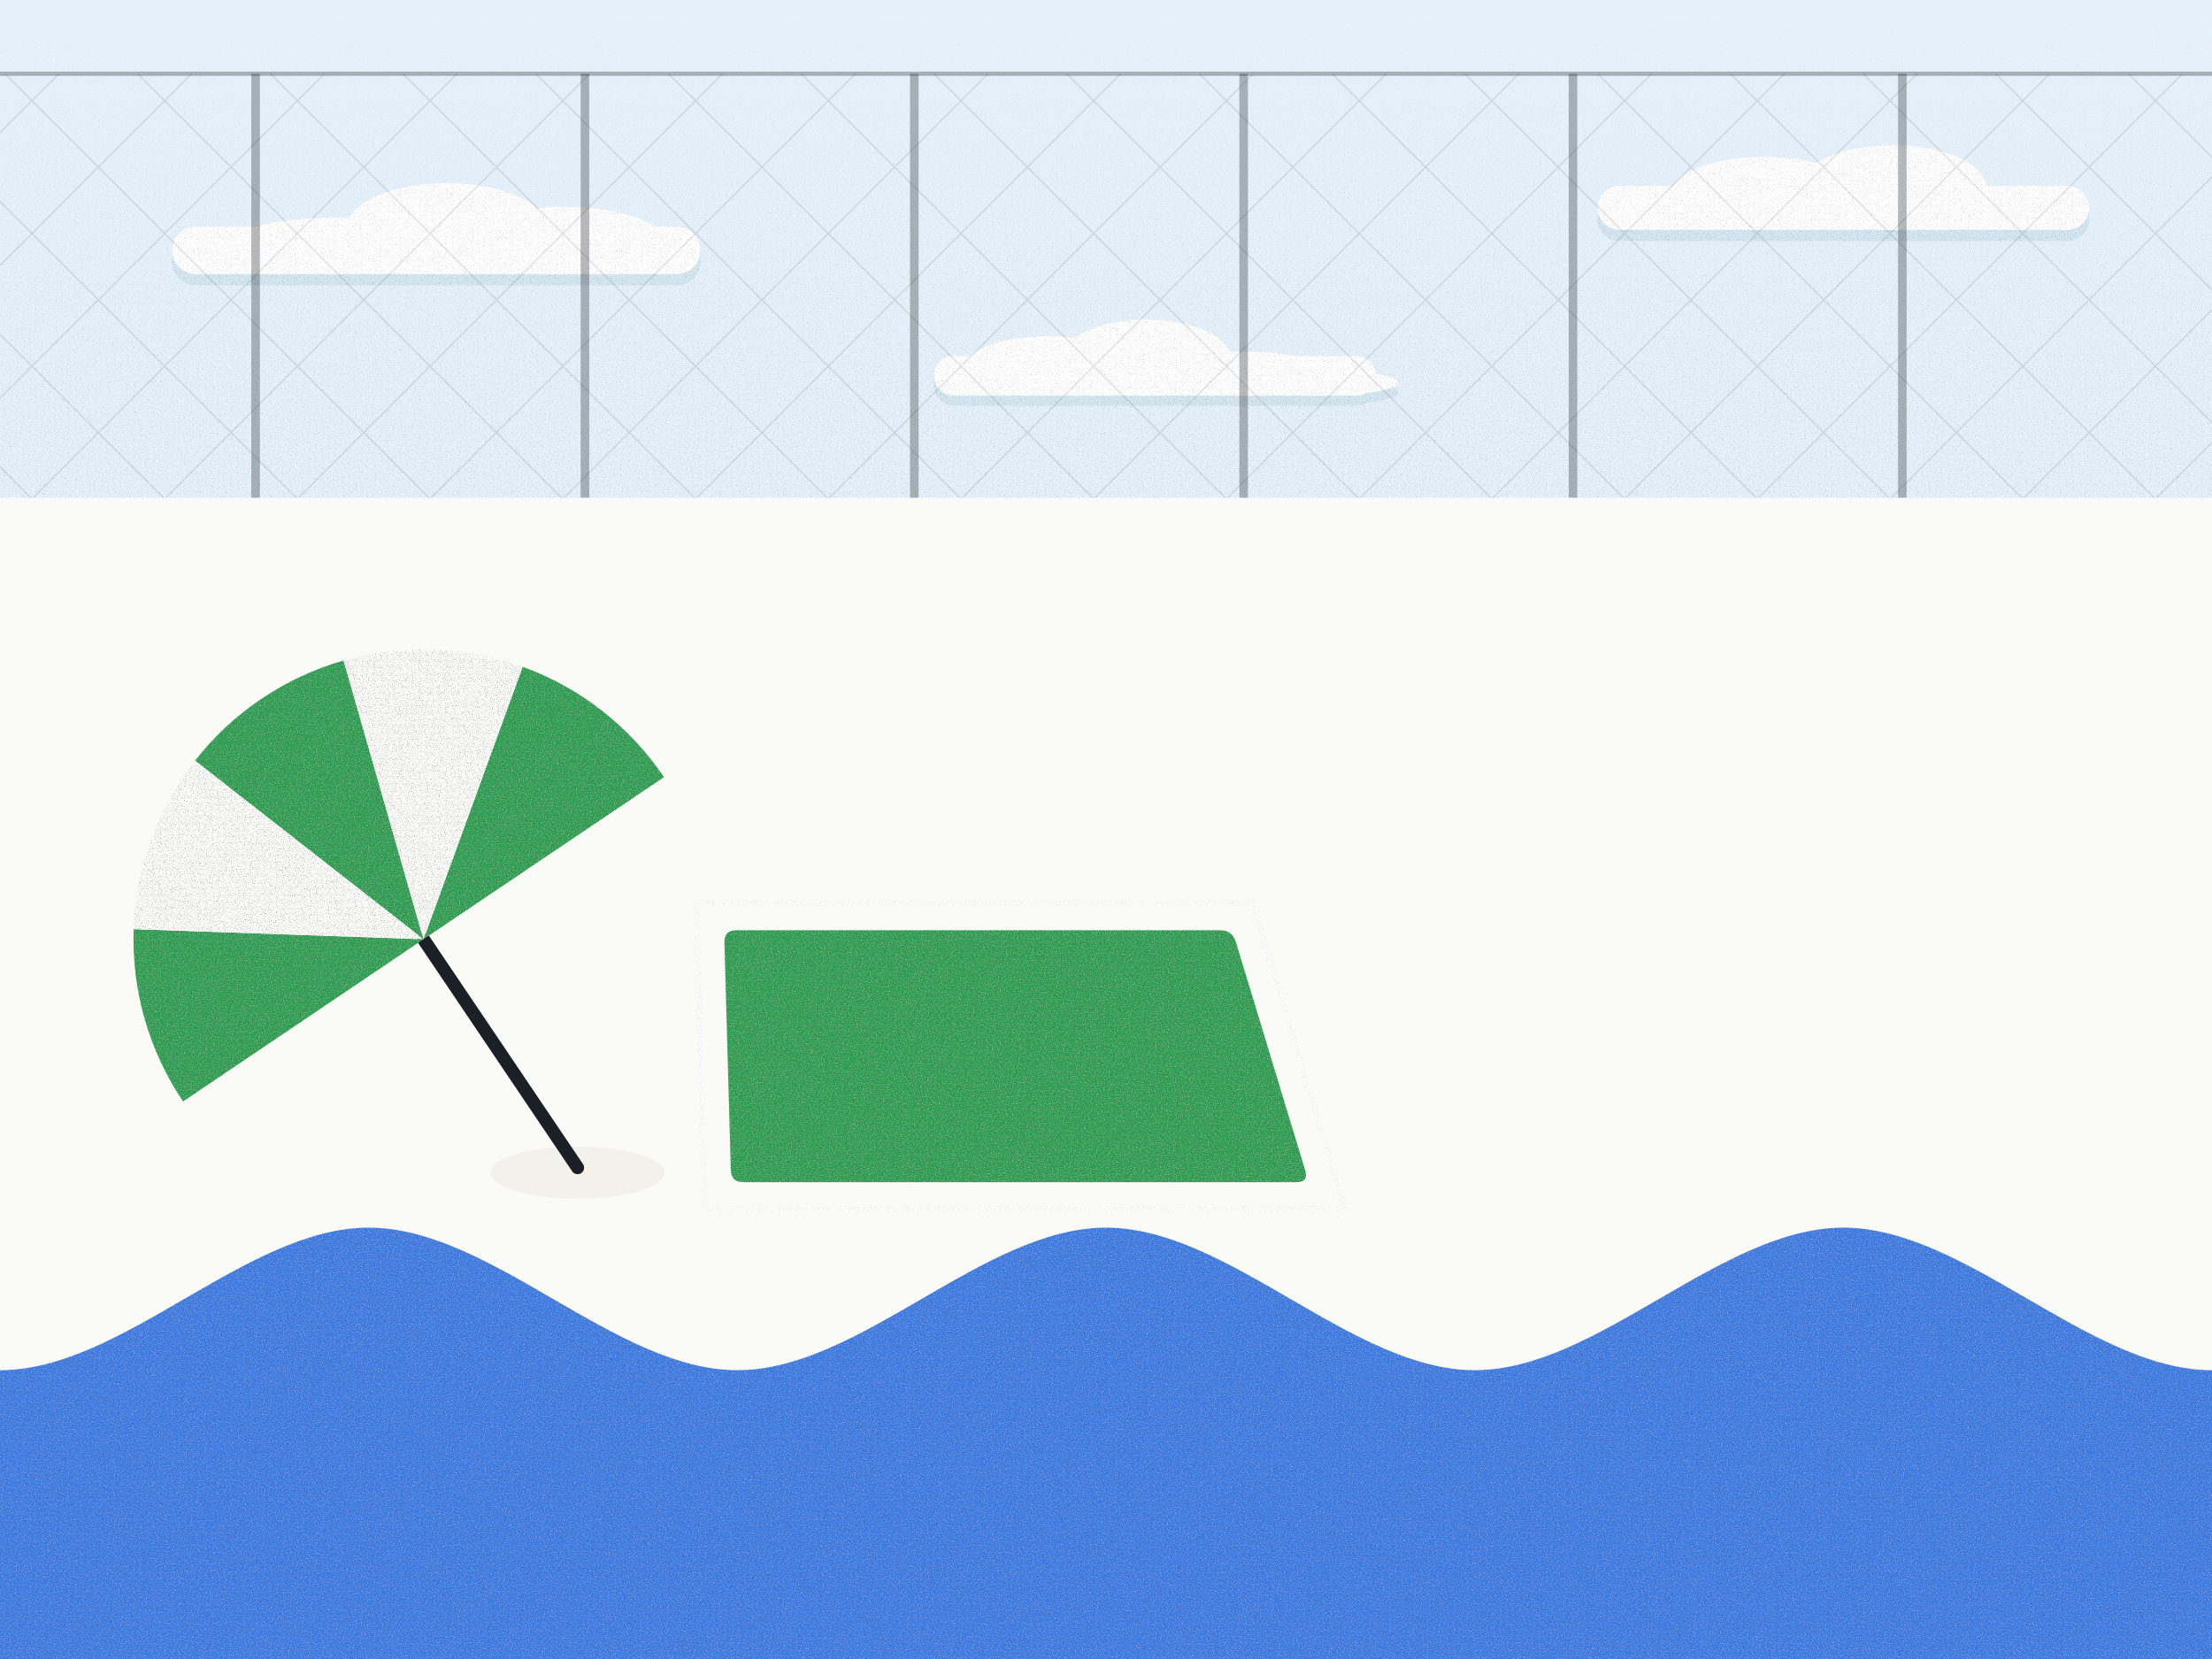
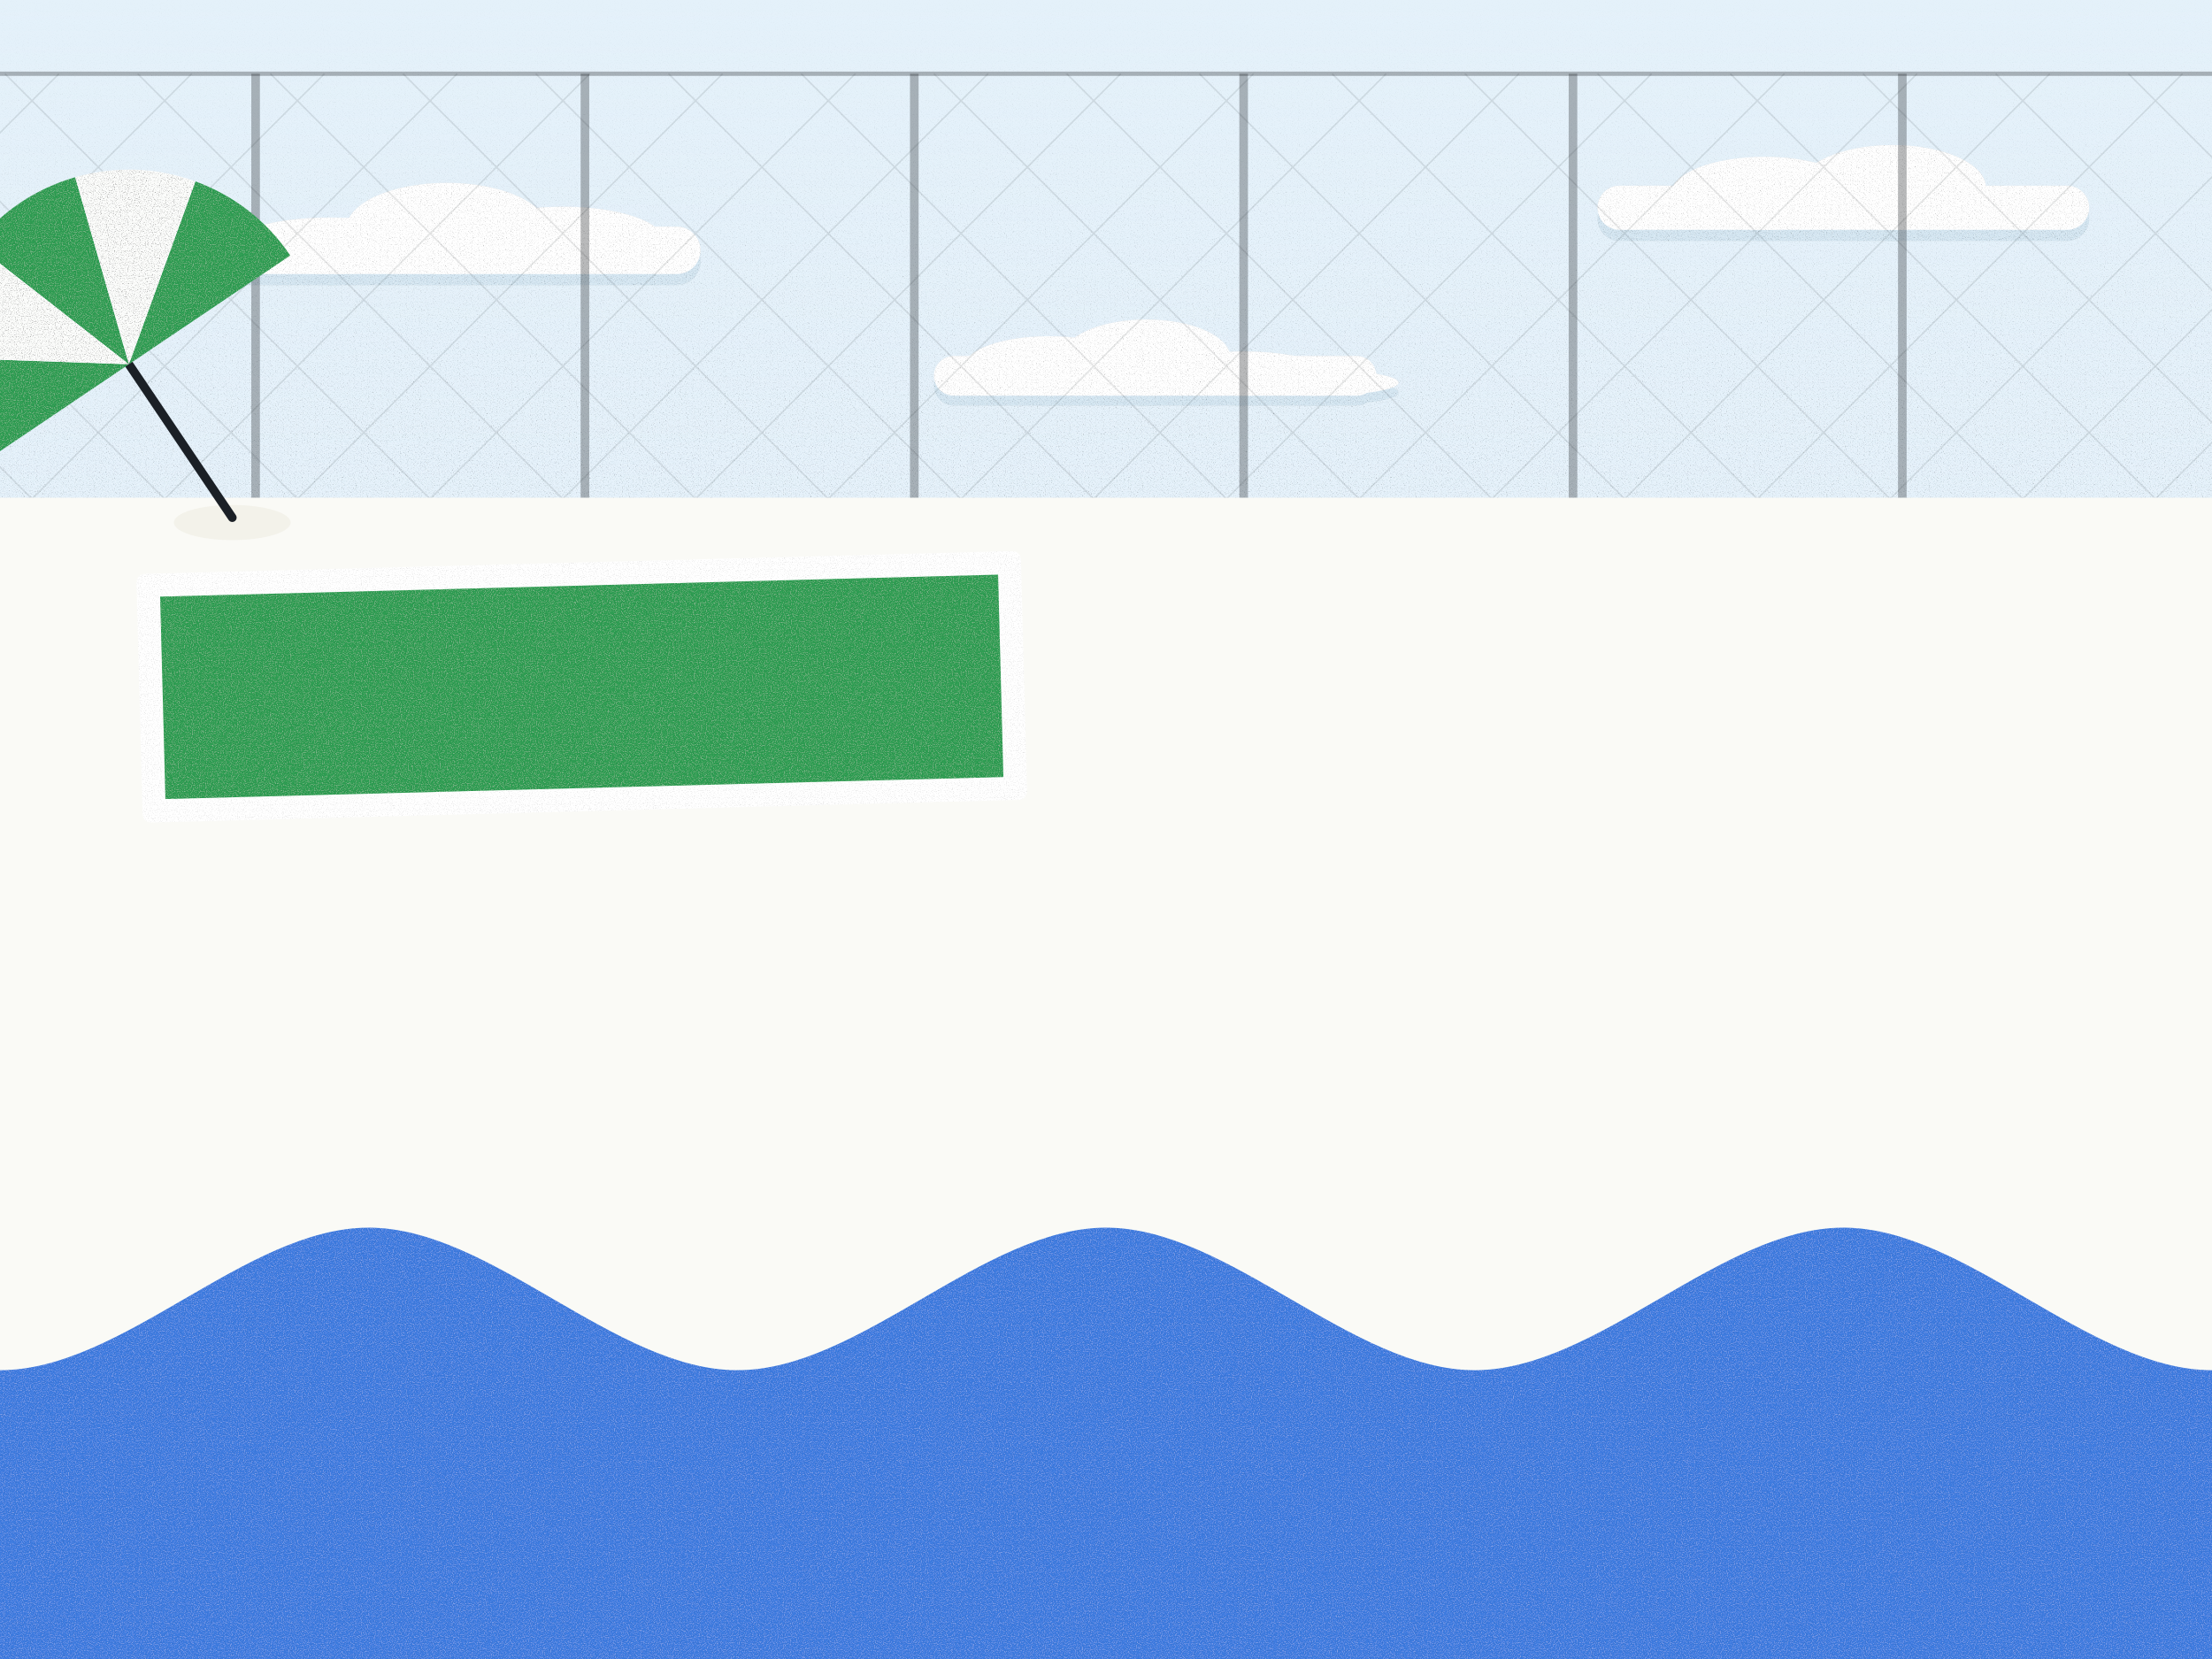
<svg xmlns="http://www.w3.org/2000/svg" width="1800" height="1350" viewBox="0 0 1800 1350">
  <defs>
    <filter id="grainCiel" x="-2%" y="-2%" width="104%" height="104%">
      <feTurbulence type="fractalNoise" baseFrequency="1.2" numOctaves="2" seed="8" result="bruit" />
      <feColorMatrix in="bruit" type="saturate" values="0" result="gris" />
      <feComponentTransfer in="gris" result="regle">
        <feFuncA type="linear" slope="1.05" intercept="0" />
      </feComponentTransfer>
      <feComposite in="regle" in2="SourceAlpha" operator="in" result="decoupe" />
      <feBlend in="SourceGraphic" in2="decoupe" mode="overlay" />
    </filter>
    <filter id="grainVert" x="-2%" y="-2%" width="104%" height="104%">
      <feTurbulence type="fractalNoise" baseFrequency="1.2" numOctaves="2" seed="21" result="bruit" />
      <feColorMatrix in="bruit" type="saturate" values="0" result="gris" />
      <feComponentTransfer in="gris" result="regle">
        <feFuncA type="linear" slope="0.50" intercept="0" />
      </feComponentTransfer>
      <feComposite in="regle" in2="SourceAlpha" operator="in" result="decoupe" />
      <feBlend in="SourceGraphic" in2="decoupe" mode="overlay" />
    </filter>
    <filter id="grainMer" x="-2%" y="-2%" width="104%" height="104%">
      <feTurbulence type="fractalNoise" baseFrequency="1.2" numOctaves="2" seed="31" result="bruit" />
      <feColorMatrix in="bruit" type="luminanceToAlpha" result="alpha" />
      <feComponentTransfer in="alpha" result="hauts">
        <feFuncA type="table" tableValues="0 0 0.38" />
      </feComponentTransfer>
      <feFlood flood-color="#FFFFFF" result="blanc" />
      <feComposite in="blanc" in2="hauts" operator="in" result="clairs" />
      <feComponentTransfer in="alpha" result="bas">
        <feFuncA type="table" tableValues="0.38 0 0" />
      </feComponentTransfer>
      <feFlood flood-color="#000000" result="noir" />
      <feComposite in="noir" in2="bas" operator="in" result="sombres" />
      <feMerge result="points">
        <feMergeNode in="sombres" />
        <feMergeNode in="clairs" />
      </feMerge>
      <feComposite in="points" in2="SourceAlpha" operator="in" result="coupes" />
      <feMerge>
        <feMergeNode in="SourceGraphic" />
        <feMergeNode in="coupes" />
      </feMerge>
    </filter>
    <filter id="grainTissu" x="-2%" y="-2%" width="104%" height="104%">
      <feTurbulence type="fractalNoise" baseFrequency="1.2" numOctaves="2" seed="77" result="bruit" />
      <feColorMatrix in="bruit" type="luminanceToAlpha" result="alpha" />
      <feComponentTransfer in="alpha" result="hauts">
        <feFuncA type="table" tableValues="0 0 0.15" />
      </feComponentTransfer>
      <feFlood flood-color="#FFFFFF" result="blanc" />
      <feComposite in="blanc" in2="hauts" operator="in" result="clairs" />
      <feComponentTransfer in="alpha" result="bas">
        <feFuncA type="table" tableValues="0.15 0 0" />
      </feComponentTransfer>
      <feFlood flood-color="#000000" result="noir" />
      <feComposite in="noir" in2="bas" operator="in" result="sombres" />
      <feMerge result="points">
        <feMergeNode in="sombres" />
        <feMergeNode in="clairs" />
      </feMerge>
      <feComposite in="points" in2="SourceAlpha" operator="in" result="coupes" />
      <feMerge>
        <feMergeNode in="SourceGraphic" />
        <feMergeNode in="coupes" />
      </feMerge>
    </filter>
    <filter id="grainDoux" x="-2%" y="-2%" width="104%" height="104%">
      <feTurbulence type="fractalNoise" baseFrequency="1.2" numOctaves="2" seed="61" result="bruit" />
      <feColorMatrix in="bruit" type="luminanceToAlpha" result="alpha" />
      <feComponentTransfer in="alpha" result="hauts">
        <feFuncA type="table" tableValues="0 0 0.13" />
      </feComponentTransfer>
      <feFlood flood-color="#FFFFFF" result="blanc" />
      <feComposite in="blanc" in2="hauts" operator="in" result="clairs" />
      <feComponentTransfer in="alpha" result="bas">
        <feFuncA type="table" tableValues="0.13 0 0" />
      </feComponentTransfer>
      <feFlood flood-color="#000000" result="noir" />
      <feComposite in="noir" in2="bas" operator="in" result="sombres" />
      <feMerge result="points">
        <feMergeNode in="sombres" />
        <feMergeNode in="clairs" />
      </feMerge>
      <feComposite in="points" in2="SourceAlpha" operator="in" result="coupes" />
      <feMerge>
        <feMergeNode in="SourceGraphic" />
        <feMergeNode in="coupes" />
      </feMerge>
    </filter>
    <filter id="grainToileVive" x="-2%" y="-2%" width="104%" height="104%">
      <feTurbulence type="fractalNoise" baseFrequency="1.2" numOctaves="2" seed="44" result="bruit" />
      <feColorMatrix in="bruit" type="luminanceToAlpha" result="alpha" />
      <feComponentTransfer in="alpha" result="hauts">
        <feFuncA type="table" tableValues="0 0 0.38" />
      </feComponentTransfer>
      <feFlood flood-color="#FFFFFF" result="blanc" />
      <feComposite in="blanc" in2="hauts" operator="in" result="clairs" />
      <feComponentTransfer in="alpha" result="bas">
        <feFuncA type="table" tableValues="0.38 0 0" />
      </feComponentTransfer>
      <feFlood flood-color="#000000" result="noir" />
      <feComposite in="noir" in2="bas" operator="in" result="sombres" />
      <feMerge result="points">
        <feMergeNode in="sombres" />
        <feMergeNode in="clairs" />
      </feMerge>
      <feComposite in="points" in2="SourceAlpha" operator="in" result="coupes" />
      <feMerge>
        <feMergeNode in="SourceGraphic" />
        <feMergeNode in="coupes" />
      </feMerge>
    </filter>
    <filter id="grainToileBlanche" x="-2%" y="-2%" width="104%" height="104%">
      <feTurbulence type="fractalNoise" baseFrequency="1.2" numOctaves="2" seed="44" result="bruit" />
      <feColorMatrix in="bruit" type="luminanceToAlpha" result="alpha" />
      <feComponentTransfer in="alpha" result="hauts">
        <feFuncA type="table" tableValues="0 0 1.00" />
      </feComponentTransfer>
      <feFlood flood-color="#FFFFFF" result="blanc" />
      <feComposite in="blanc" in2="hauts" operator="in" result="clairs" />
      <feComponentTransfer in="alpha" result="bas">
        <feFuncA type="table" tableValues="1.00 0 0" />
      </feComponentTransfer>
      <feFlood flood-color="#000000" result="noir" />
      <feComposite in="noir" in2="bas" operator="in" result="sombres" />
      <feMerge result="points">
        <feMergeNode in="sombres" />
        <feMergeNode in="clairs" />
      </feMerge>
      <feComposite in="points" in2="SourceAlpha" operator="in" result="coupes" />
      <feMerge>
        <feMergeNode in="SourceGraphic" />
        <feMergeNode in="coupes" />
      </feMerge>
    </filter>
    <linearGradient id="degradeGrain" gradientUnits="userSpaceOnUse" x1="0" y1="0" x2="0" y2="405">
      <stop offset="0" stop-color="#111111" />
      <stop offset="0.45" stop-color="#8A8A8A" />
      <stop offset="1" stop-color="#FFFFFF" />
    </linearGradient>
    <mask id="masqueGrain">
      <rect x="0" y="0" width="1800" height="1350" fill="url(#degradeGrain)" />
    </mask>
    <clipPath id="coupeNuage1">
      <rect x="140.0" y="193.4" width="430.0" height="38.6" rx="19.3" />
      <ellipse cx="269.0" cy="209.0" rx="81.7" ry="23.0" />
      <ellipse cx="363.6" cy="194.9" rx="81.7" ry="37.1" />
      <ellipse cx="458.2" cy="204.6" rx="81.7" ry="27.4" />
    </clipPath>
    <clipPath id="coupeNuage2">
      <rect x="760.0" y="297.7" width="360.0" height="32.3" rx="16.1" />
      <ellipse cx="853.6" cy="305.8" rx="68.4" ry="24.2" />
      <ellipse cx="932.8" cy="299.0" rx="68.4" ry="31.0" />
      <ellipse cx="1012.0" cy="312.0" rx="68.4" ry="18.0" />
      <ellipse cx="1069.6" cy="319.4" rx="68.4" ry="10.6" />
    </clipPath>
    <clipPath id="coupeNuage3">
      <rect x="1300.0" y="160.1" width="400.0" height="35.9" rx="17.9" />
      <ellipse cx="1436.0" cy="166.3" rx="76.0" ry="29.7" />
      <ellipse cx="1540.0" cy="161.5" rx="76.0" ry="34.5" />
    </clipPath>
  </defs>
  <g id="couche1">
    <g id="palier01">
      <rect x="0" y="0" width="1800" height="1350" fill="#E4F1FA" />
      <g mask="url(#masqueGrain)">
        <rect x="0" y="0" width="1800" height="1350" fill="#E4F1FA" filter="url(#grainCiel)" />
      </g>
    </g>
    <g id="palier02" filter="url(#grainCiel)">
      <g>
        <g fill="#D3E5F1">
          <rect x="140.0" y="193.4" width="430.0" height="38.6" rx="19.3" />
          <ellipse cx="269.0" cy="209.0" rx="81.7" ry="23.0" />
          <ellipse cx="363.6" cy="194.9" rx="81.7" ry="37.1" />
          <ellipse cx="458.2" cy="204.6" rx="81.7" ry="27.4" />
        </g>
        <g clip-path="url(#coupeNuage1)" fill="#FFFFFF" transform="translate(0,-9)">
          <rect x="140.0" y="193.4" width="430.0" height="38.6" rx="19.3" />
          <ellipse cx="269.0" cy="209.0" rx="81.7" ry="23.0" />
          <ellipse cx="363.6" cy="194.9" rx="81.7" ry="37.1" />
          <ellipse cx="458.2" cy="204.6" rx="81.7" ry="27.4" />
        </g>
      </g>
      <g>
        <g fill="#D3E5F1">
          <rect x="760.0" y="297.7" width="360.0" height="32.3" rx="16.1" />
          <ellipse cx="853.6" cy="305.8" rx="68.4" ry="24.2" />
          <ellipse cx="932.8" cy="299.0" rx="68.4" ry="31.0" />
          <ellipse cx="1012.0" cy="312.0" rx="68.4" ry="18.0" />
          <ellipse cx="1069.6" cy="319.4" rx="68.4" ry="10.6" />
        </g>
        <g clip-path="url(#coupeNuage2)" fill="#FFFFFF" transform="translate(0,-8)">
          <rect x="760.0" y="297.7" width="360.0" height="32.3" rx="16.1" />
          <ellipse cx="853.6" cy="305.8" rx="68.4" ry="24.2" />
          <ellipse cx="932.8" cy="299.0" rx="68.4" ry="31.0" />
          <ellipse cx="1012.0" cy="312.0" rx="68.4" ry="18.0" />
          <ellipse cx="1069.6" cy="319.4" rx="68.4" ry="10.6" />
        </g>
      </g>
      <g>
        <g fill="#D3E5F1">
          <rect x="1300.0" y="160.1" width="400.0" height="35.9" rx="17.9" />
          <ellipse cx="1436.0" cy="166.3" rx="76.0" ry="29.7" />
          <ellipse cx="1540.0" cy="161.5" rx="76.0" ry="34.5" />
        </g>
        <g clip-path="url(#coupeNuage3)" fill="#FFFFFF" transform="translate(0,-9)">
          <rect x="1300.0" y="160.1" width="400.0" height="35.9" rx="17.9" />
          <ellipse cx="1436.0" cy="166.3" rx="76.0" ry="29.7" />
          <ellipse cx="1540.0" cy="161.5" rx="76.0" ry="34.5" />
        </g>
      </g>
    </g>
  </g>
  <g id="grillage">
    <g id="palierT">
      <g stroke="#14181C" stroke-width="1.2" fill="none" opacity="0.11">
        <path d="M-946.0 946.0 L-60.0 60.0" />
        <path d="M-838.0 946.0 L48.0 60.0" />
        <path d="M-730.0 946.0 L156.0 60.0" />
        <path d="M-622.0 946.0 L264.0 60.0" />
        <path d="M-514.0 946.0 L372.0 60.0" />
        <path d="M-406.0 946.0 L480.0 60.0" />
        <path d="M-298.0 946.0 L588.0 60.0" />
        <path d="M-190.0 946.0 L696.0 60.0" />
        <path d="M-82.0 946.0 L804.0 60.0" />
        <path d="M26.0 946.0 L912.0 60.0" />
        <path d="M26.0 946.0 L-860.0 60.0" />
        <path d="M134.0 946.0 L1020.0 60.0" />
        <path d="M134.0 946.0 L-752.0 60.0" />
        <path d="M242.0 946.0 L1128.0 60.0" />
        <path d="M242.0 946.0 L-644.0 60.0" />
        <path d="M350.0 946.0 L1236.0 60.0" />
        <path d="M350.0 946.0 L-536.0 60.0" />
        <path d="M458.0 946.0 L1344.0 60.0" />
        <path d="M458.0 946.0 L-428.0 60.0" />
        <path d="M566.0 946.0 L1452.0 60.0" />
        <path d="M566.0 946.0 L-320.0 60.0" />
        <path d="M674.0 946.0 L1560.0 60.0" />
        <path d="M674.0 946.0 L-212.0 60.0" />
        <path d="M782.0 946.0 L1668.0 60.0" />
        <path d="M782.0 946.0 L-104.0 60.0" />
        <path d="M890.0 946.0 L1776.0 60.0" />
        <path d="M890.0 946.0 L4.0 60.0" />
        <path d="M998.0 946.0 L1884.0 60.0" />
        <path d="M998.0 946.0 L112.0 60.0" />
        <path d="M1106.0 946.0 L1992.0 60.0" />
        <path d="M1106.0 946.0 L220.0 60.0" />
        <path d="M1214.0 946.0 L2100.0 60.0" />
        <path d="M1214.0 946.0 L328.0 60.0" />
        <path d="M1322.0 946.0 L2208.0 60.0" />
        <path d="M1322.0 946.0 L436.0 60.0" />
        <path d="M1430.0 946.0 L2316.0 60.0" />
        <path d="M1430.0 946.0 L544.0 60.0" />
        <path d="M1538.0 946.0 L2424.0 60.0" />
        <path d="M1538.0 946.0 L652.0 60.0" />
        <path d="M1646.0 946.0 L2532.0 60.0" />
        <path d="M1646.0 946.0 L760.0 60.0" />
        <path d="M1754.0 946.0 L2640.0 60.0" />
        <path d="M1754.0 946.0 L868.0 60.0" />
        <path d="M1862.0 946.0 L2748.0 60.0" />
        <path d="M1862.0 946.0 L976.0 60.0" />
        <path d="M1970.0 946.0 L1084.0 60.0" />
        <path d="M2078.0 946.0 L1192.0 60.0" />
        <path d="M2186.0 946.0 L1300.0 60.0" />
        <path d="M2294.0 946.0 L1408.0 60.0" />
        <path d="M2402.0 946.0 L1516.0 60.0" />
        <path d="M2510.0 946.0 L1624.0 60.0" />
        <path d="M2618.0 946.0 L1732.0 60.0" />
        <path d="M2726.0 946.0 L1840.0 60.0" />
      </g>
    </g>
    <g id="palierP">
      <g stroke="#14181C" fill="none" opacity="0.30">
        <path d="M-60.0 60.0 L18968.0 60.0" stroke-width="3.5" />
        <path d="M-60.0 538.4 L18968.0 538.4" stroke-width="2.2" />
      </g>
      <g fill="#14181C" opacity="0.30">
        <rect x="-63.5" y="60.0" width="7.0" height="886.0" />
        <rect x="204.5" y="60.0" width="7.0" height="886.0" />
        <rect x="472.5" y="60.0" width="7.0" height="886.0" />
        <rect x="740.5" y="60.0" width="7.0" height="886.0" />
        <rect x="1008.5" y="60.0" width="7.0" height="886.0" />
        <rect x="1276.5" y="60.0" width="7.0" height="886.0" />
        <rect x="1544.5" y="60.0" width="7.0" height="886.0" />
        <rect x="1812.5" y="60.0" width="7.0" height="886.0" />
      </g>
    </g>
  </g>
  <g id="couche2" filter="url(#grainVert)">

  

</g>
  <g id="couche3">
    <g id="palier06">
      <path fill="#FAFAF6" d="M0 405 L1800 405 L1800 1350 L0 1350 Z" />
    </g>
  </g>
  <g id="coucheServiette">
    <g filter="url(#grainToileVive)">
-       <path d="M589.5 767.0  Q589.2 757.0 599.2 757.0 L992.8 757.0 Q1002.8 757.0 1005.7 766.6 L1062.1 952.4 Q1065.0 962.0 1055.0 962.0 L605.0 962.0 Q595.0 962.0 594.7 952.0 Z" fill="#2F9E52" />
-       <path d="M566.6 736.2  Q566.6 735.0 567.8 735.0 L1017.9 735.0 Q1019.1 735.0 1019.5 736.1 L1094.3 982.9 Q1094.7 984.0 1093.5 984.0 L574.8 984.0 Q573.6 984.0 573.6 982.8 Z" fill="none" stroke="#FBFCFA" stroke-width="5.0" />
+       <path d="M111.1 475.1  Q110.9 467.1 118.9 466.9 L822.6 448.5 Q830.6 448.3 830.8 456.3 L835.7 642.7 Q835.9 650.7 827.9 650.9 L124.2 669.3 Q116.2 669.5 116.0 661.5 Z" fill="#FFFFFF" />
+       <path d="M130.3 485.5 L812.2 467.6 L816.5 632.3 L134.6 650.2 Z" fill="#2F9E52" />
    </g>
  </g>
  <g id="couche4">
    <g>
-       <ellipse cx="470.0" cy="954.2" rx="70.8" ry="21.2" fill="#EDEBE0" opacity="0.55" />
-       <path d="M470.0 950.2 L344.6 764.3" stroke="#1B2026" stroke-width="10.6" stroke-linecap="round" />
+       <ellipse cx="189.0" cy="425.2" rx="47.5" ry="14.3" fill="#EDEBE0" opacity="0.55" />
+       <path d="M189.0 421.2 L104.9 296.4" stroke="#1B2026" stroke-width="7.1" stroke-linecap="round" />
      <g fill="#2F9E52" filter="url(#grainToileVive)">
-         <path d="M344.6 764.3 L149.0 896.3 C135.1 875.8 124.6 853.2 117.8 829.4 C110.9 805.6 107.9 780.8 108.8 756.1 Z" />
-         <path d="M344.6 764.3 L158.7 619.0 C173.9 599.5 192.1 582.5 212.7 568.7 C233.2 554.8 255.8 544.3 279.6 537.5 Z" />
-         <path d="M344.6 764.3 L425.3 542.6 C448.6 551.0 470.4 563.1 489.9 578.4 C509.4 593.6 526.4 611.8 540.3 632.4 Z" />
+         <path d="M104.9 296.4 L-26.5 385.0 C-35.8 371.2 -42.8 356.1 -47.4 340.1 C-52.0 324.1 -54.0 307.5 -53.5 290.9 Z" />
+         <path d="M104.9 296.4 L-20.0 198.9 C-9.7 185.8 2.5 174.4 16.3 165.1 C30.1 155.8 45.2 148.8 61.2 144.2 Z" />
+         <path d="M104.9 296.4 L159.0 147.6 C174.6 153.3 189.3 161.4 202.4 171.6 C215.5 181.9 226.9 194.1 236.2 207.9 Z" />
      </g>
      <g fill="#FBFCFA" filter="url(#grainToileBlanche)">
-         <path d="M344.6 764.3 L108.8 756.1 C109.6 731.3 114.4 706.9 122.9 683.6 C131.3 660.3 143.4 638.5 158.7 619.0 Z" />
-         <path d="M344.6 764.3 L279.6 537.5 C303.4 530.6 328.1 527.6 352.9 528.5 C377.6 529.3 402.1 534.1 425.3 542.6 Z" />
+         <path d="M104.9 296.4 L-53.5 290.9 C-52.9 274.3 -49.7 257.9 -44.0 242.3 C-38.3 226.7 -30.2 212.0 -20.0 198.9 Z" />
+         <path d="M104.9 296.4 L61.2 144.2 C77.2 139.6 93.8 137.6 110.4 138.1 C127.0 138.7 143.4 141.9 159.0 147.6 Z" />
      </g>
    </g>
  </g>
  <g id="couche5" filter="url(#grainDoux)">

  

</g>
  <g id="couche6" filter="url(#grainMer)">
    <path d="M-600.0 1115.0 C-500.0 1115.0 -400.0 999.0 -300.0 999.0 C-200.0 999.0 -100.0 1115.0 0.0 1115.0 C100.0 1115.0 200.0 999.0 300.0 999.0 C400.0 999.0 500.0 1115.0 600.0 1115.0 C700.0 1115.0 800.0 999.0 900.0 999.0 C1000.0 999.0 1100.0 1115.0 1200.0 1115.0 C1300.0 1115.0 1400.0 999.0 1500.0 999.0 C1600.0 999.0 1700.0 1115.0 1800.0 1115.0 C1900.0 1115.0 2000.0 999.0 2100.0 999.0 C2200.0 999.0 2300.0 1115.0 2400.0 1115.0 L2400.0 1390.0 L-1800.0 1390.0 Z" fill="#3D7BE0" />
  </g>
</svg>
